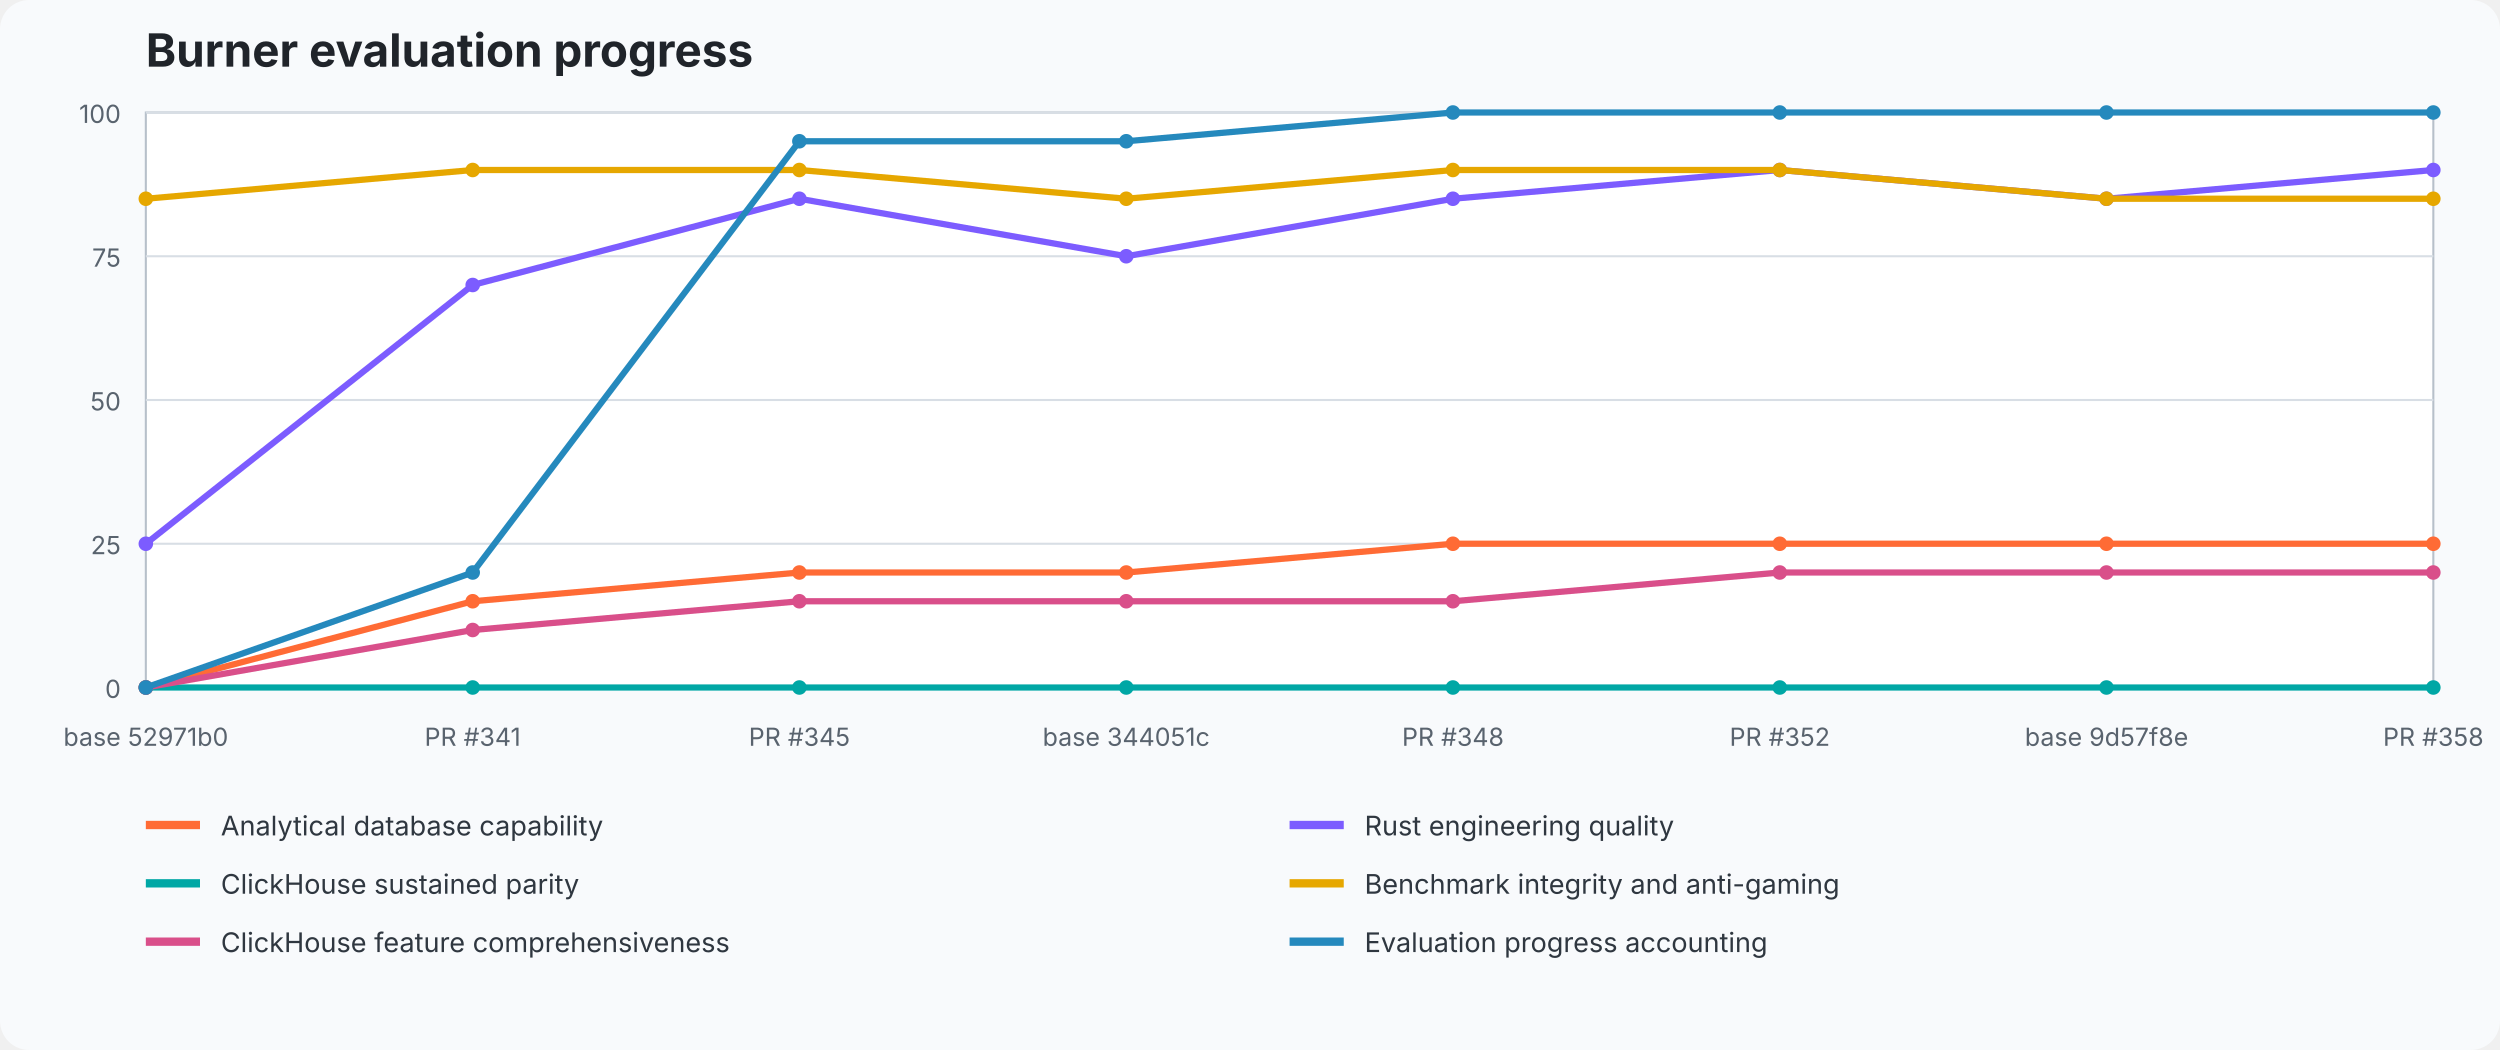
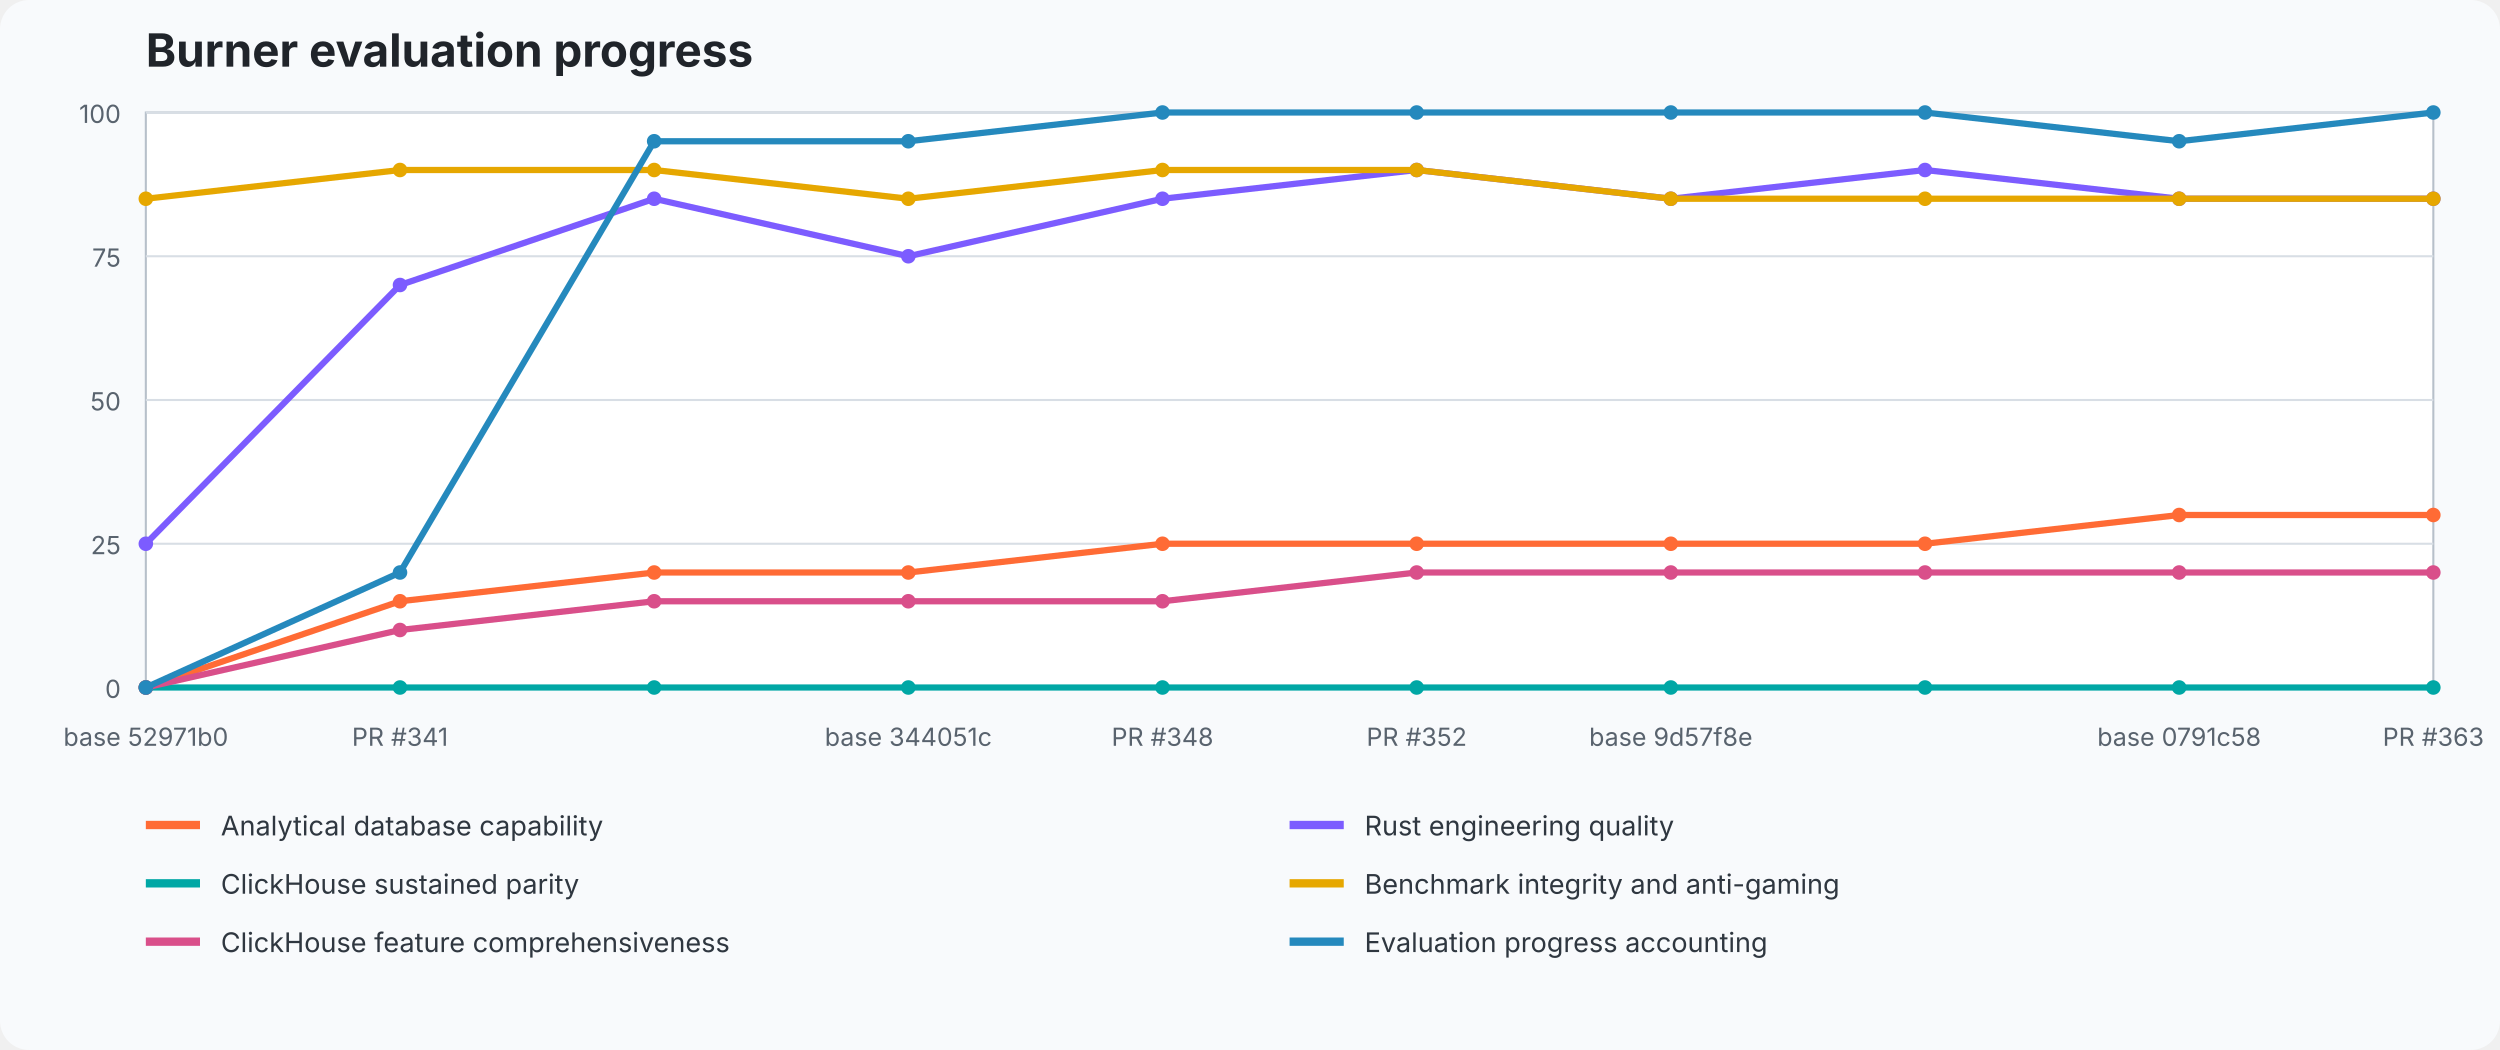
<svg xmlns="http://www.w3.org/2000/svg" width="1200" height="504" viewBox="0 0 1200 504" role="img" aria-labelledby="title desc">
  <style>text{font-family:ui-sans-serif,system-ui,-apple-system,BlinkMacSystemFont,"Segoe UI",sans-serif}.title{font-size:22px;font-weight:700;fill:#20242a}.axis{font-size:12px;fill:#59636e}.legend{font-size:13px;fill:#2f3740}.grid{stroke:#d8dee5;stroke-width:1}.plot{fill:#fff;stroke:#b7c0ca}</style>
  <rect width="100%" height="100%" fill="#f8fafc" rx="14" />
  <text x="70" y="32" class="title">Burner evaluation progress</text>
  <rect x="70" y="54" width="1098" height="276" class="plot" />
  <line x1="70" y1="330" x2="1168" y2="330" class="grid" />
  <text x="58" y="335" text-anchor="end" class="axis">0</text>
  <line x1="70" y1="261" x2="1168" y2="261" class="grid" />
  <text x="58" y="266" text-anchor="end" class="axis">25</text>
  <line x1="70" y1="192" x2="1168" y2="192" class="grid" />
  <text x="58" y="197" text-anchor="end" class="axis">50</text>
  <line x1="70" y1="123" x2="1168" y2="123" class="grid" />
  <text x="58" y="128" text-anchor="end" class="axis">75</text>
  <line x1="70" y1="54" x2="1168" y2="54" class="grid" />
  <text x="58" y="59" text-anchor="end" class="axis">100</text>
-   <polyline points="70.0,330.0 226.9,288.6 383.7,274.8 540.6,274.8 697.4,261.0 854.3,261.0 1011.1,261.0 1168.0,261.0" fill="none" stroke="#ff6b35" stroke-width="3" stroke-linejoin="round" stroke-linecap="round" />
+   <polyline points="70.0,330.0 192.0,288.6 314.0,274.8 436.0,274.8 558.0,261.0 680.0,261.0 802.0,261.0 924.0,261.0 1046.0,247.2 1168.0,247.2" fill="none" stroke="#ff6b35" stroke-width="3" stroke-linejoin="round" stroke-linecap="round" />
  <circle cx="70.0" cy="330.0" r="3.5" fill="#ff6b35" />
-   <circle cx="226.9" cy="288.6" r="3.5" fill="#ff6b35" />
-   <circle cx="383.7" cy="274.8" r="3.5" fill="#ff6b35" />
-   <circle cx="540.6" cy="274.8" r="3.5" fill="#ff6b35" />
-   <circle cx="697.4" cy="261.0" r="3.5" fill="#ff6b35" />
-   <circle cx="854.3" cy="261.0" r="3.5" fill="#ff6b35" />
-   <circle cx="1011.1" cy="261.0" r="3.5" fill="#ff6b35" />
-   <circle cx="1168.0" cy="261.0" r="3.5" fill="#ff6b35" />
-   <polyline points="70.0,261.0 226.9,136.8 383.7,95.4 540.6,123.0 697.4,95.4 854.3,81.6 1011.1,95.4 1168.0,81.6" fill="none" stroke="#7c5cff" stroke-width="3" stroke-linejoin="round" stroke-linecap="round" />
+   <circle cx="192.0" cy="288.6" r="3.5" fill="#ff6b35" />
+   <circle cx="314.0" cy="274.8" r="3.5" fill="#ff6b35" />
+   <circle cx="436.0" cy="274.8" r="3.5" fill="#ff6b35" />
+   <circle cx="558.0" cy="261.0" r="3.5" fill="#ff6b35" />
+   <circle cx="680.0" cy="261.0" r="3.5" fill="#ff6b35" />
+   <circle cx="802.0" cy="261.0" r="3.5" fill="#ff6b35" />
+   <circle cx="924.0" cy="261.0" r="3.5" fill="#ff6b35" />
+   <circle cx="1046.0" cy="247.2" r="3.5" fill="#ff6b35" />
+   <circle cx="1168.0" cy="247.2" r="3.5" fill="#ff6b35" />
+   <polyline points="70.0,261.0 192.0,136.8 314.0,95.4 436.0,123.0 558.0,95.4 680.0,81.6 802.0,95.4 924.0,81.6 1046.0,95.4 1168.0,95.4" fill="none" stroke="#7c5cff" stroke-width="3" stroke-linejoin="round" stroke-linecap="round" />
  <circle cx="70.0" cy="261.0" r="3.5" fill="#7c5cff" />
-   <circle cx="226.9" cy="136.8" r="3.5" fill="#7c5cff" />
-   <circle cx="383.7" cy="95.4" r="3.5" fill="#7c5cff" />
-   <circle cx="540.6" cy="123.0" r="3.5" fill="#7c5cff" />
-   <circle cx="697.4" cy="95.4" r="3.5" fill="#7c5cff" />
-   <circle cx="854.3" cy="81.6" r="3.5" fill="#7c5cff" />
-   <circle cx="1011.1" cy="95.4" r="3.5" fill="#7c5cff" />
-   <circle cx="1168.0" cy="81.6" r="3.5" fill="#7c5cff" />
-   <polyline points="70.0,330.0 226.9,330.0 383.7,330.0 540.6,330.0 697.4,330.0 854.3,330.0 1011.1,330.0 1168.0,330.0" fill="none" stroke="#00a7a5" stroke-width="3" stroke-linejoin="round" stroke-linecap="round" />
+   <circle cx="192.0" cy="136.8" r="3.5" fill="#7c5cff" />
+   <circle cx="314.0" cy="95.4" r="3.5" fill="#7c5cff" />
+   <circle cx="436.0" cy="123.0" r="3.5" fill="#7c5cff" />
+   <circle cx="558.0" cy="95.4" r="3.5" fill="#7c5cff" />
+   <circle cx="680.0" cy="81.6" r="3.5" fill="#7c5cff" />
+   <circle cx="802.0" cy="95.4" r="3.5" fill="#7c5cff" />
+   <circle cx="924.0" cy="81.6" r="3.5" fill="#7c5cff" />
+   <circle cx="1046.0" cy="95.4" r="3.5" fill="#7c5cff" />
+   <circle cx="1168.0" cy="95.4" r="3.5" fill="#7c5cff" />
+   <polyline points="70.0,330.0 192.0,330.0 314.0,330.0 436.0,330.0 558.0,330.0 680.0,330.0 802.0,330.0 924.0,330.0 1046.0,330.0 1168.0,330.0" fill="none" stroke="#00a7a5" stroke-width="3" stroke-linejoin="round" stroke-linecap="round" />
  <circle cx="70.0" cy="330.0" r="3.5" fill="#00a7a5" />
-   <circle cx="226.9" cy="330.0" r="3.5" fill="#00a7a5" />
-   <circle cx="383.7" cy="330.0" r="3.5" fill="#00a7a5" />
-   <circle cx="540.6" cy="330.0" r="3.5" fill="#00a7a5" />
-   <circle cx="697.4" cy="330.0" r="3.5" fill="#00a7a5" />
-   <circle cx="854.3" cy="330.0" r="3.5" fill="#00a7a5" />
-   <circle cx="1011.1" cy="330.0" r="3.5" fill="#00a7a5" />
+   <circle cx="192.0" cy="330.0" r="3.5" fill="#00a7a5" />
+   <circle cx="314.0" cy="330.0" r="3.5" fill="#00a7a5" />
+   <circle cx="436.0" cy="330.0" r="3.5" fill="#00a7a5" />
+   <circle cx="558.0" cy="330.0" r="3.5" fill="#00a7a5" />
+   <circle cx="680.0" cy="330.0" r="3.5" fill="#00a7a5" />
+   <circle cx="802.0" cy="330.0" r="3.5" fill="#00a7a5" />
+   <circle cx="924.0" cy="330.0" r="3.5" fill="#00a7a5" />
+   <circle cx="1046.0" cy="330.0" r="3.5" fill="#00a7a5" />
  <circle cx="1168.0" cy="330.0" r="3.5" fill="#00a7a5" />
-   <polyline points="70.0,95.4 226.9,81.6 383.7,81.6 540.6,95.4 697.4,81.6 854.3,81.6 1011.1,95.4 1168.0,95.4" fill="none" stroke="#e6a700" stroke-width="3" stroke-linejoin="round" stroke-linecap="round" />
+   <polyline points="70.0,95.4 192.0,81.6 314.0,81.6 436.0,95.4 558.0,81.6 680.0,81.6 802.0,95.4 924.0,95.4 1046.0,95.4 1168.0,95.4" fill="none" stroke="#e6a700" stroke-width="3" stroke-linejoin="round" stroke-linecap="round" />
  <circle cx="70.0" cy="95.4" r="3.5" fill="#e6a700" />
-   <circle cx="226.9" cy="81.6" r="3.5" fill="#e6a700" />
-   <circle cx="383.7" cy="81.6" r="3.5" fill="#e6a700" />
-   <circle cx="540.6" cy="95.4" r="3.5" fill="#e6a700" />
-   <circle cx="697.4" cy="81.6" r="3.5" fill="#e6a700" />
-   <circle cx="854.3" cy="81.6" r="3.5" fill="#e6a700" />
-   <circle cx="1011.1" cy="95.4" r="3.5" fill="#e6a700" />
+   <circle cx="192.0" cy="81.6" r="3.5" fill="#e6a700" />
+   <circle cx="314.0" cy="81.6" r="3.5" fill="#e6a700" />
+   <circle cx="436.0" cy="95.4" r="3.5" fill="#e6a700" />
+   <circle cx="558.0" cy="81.6" r="3.5" fill="#e6a700" />
+   <circle cx="680.0" cy="81.6" r="3.5" fill="#e6a700" />
+   <circle cx="802.0" cy="95.4" r="3.5" fill="#e6a700" />
+   <circle cx="924.0" cy="95.4" r="3.5" fill="#e6a700" />
+   <circle cx="1046.0" cy="95.4" r="3.5" fill="#e6a700" />
  <circle cx="1168.0" cy="95.4" r="3.5" fill="#e6a700" />
-   <polyline points="70.0,330.0 226.9,302.4 383.7,288.6 540.6,288.6 697.4,288.6 854.3,274.8 1011.1,274.8 1168.0,274.8" fill="none" stroke="#d94f8a" stroke-width="3" stroke-linejoin="round" stroke-linecap="round" />
+   <polyline points="70.0,330.0 192.0,302.4 314.0,288.6 436.0,288.6 558.0,288.6 680.0,274.8 802.0,274.8 924.0,274.8 1046.0,274.8 1168.0,274.8" fill="none" stroke="#d94f8a" stroke-width="3" stroke-linejoin="round" stroke-linecap="round" />
  <circle cx="70.0" cy="330.0" r="3.5" fill="#d94f8a" />
-   <circle cx="226.9" cy="302.4" r="3.5" fill="#d94f8a" />
-   <circle cx="383.7" cy="288.6" r="3.5" fill="#d94f8a" />
-   <circle cx="540.6" cy="288.6" r="3.5" fill="#d94f8a" />
-   <circle cx="697.4" cy="288.6" r="3.5" fill="#d94f8a" />
-   <circle cx="854.3" cy="274.8" r="3.5" fill="#d94f8a" />
-   <circle cx="1011.1" cy="274.8" r="3.5" fill="#d94f8a" />
+   <circle cx="192.0" cy="302.4" r="3.5" fill="#d94f8a" />
+   <circle cx="314.0" cy="288.6" r="3.5" fill="#d94f8a" />
+   <circle cx="436.0" cy="288.6" r="3.5" fill="#d94f8a" />
+   <circle cx="558.0" cy="288.6" r="3.5" fill="#d94f8a" />
+   <circle cx="680.0" cy="274.8" r="3.5" fill="#d94f8a" />
+   <circle cx="802.0" cy="274.8" r="3.5" fill="#d94f8a" />
+   <circle cx="924.0" cy="274.8" r="3.5" fill="#d94f8a" />
+   <circle cx="1046.0" cy="274.8" r="3.5" fill="#d94f8a" />
  <circle cx="1168.0" cy="274.8" r="3.5" fill="#d94f8a" />
-   <polyline points="70.0,330.0 226.9,274.8 383.7,67.8 540.6,67.8 697.4,54.0 854.3,54.0 1011.1,54.0 1168.0,54.0" fill="none" stroke="#2589bd" stroke-width="3" stroke-linejoin="round" stroke-linecap="round" />
+   <polyline points="70.0,330.0 192.0,274.8 314.0,67.8 436.0,67.8 558.0,54.0 680.0,54.0 802.0,54.0 924.0,54.0 1046.0,67.8 1168.0,54.0" fill="none" stroke="#2589bd" stroke-width="3" stroke-linejoin="round" stroke-linecap="round" />
  <circle cx="70.0" cy="330.0" r="3.5" fill="#2589bd" />
-   <circle cx="226.9" cy="274.8" r="3.5" fill="#2589bd" />
-   <circle cx="383.7" cy="67.8" r="3.5" fill="#2589bd" />
-   <circle cx="540.6" cy="67.8" r="3.5" fill="#2589bd" />
-   <circle cx="697.4" cy="54.0" r="3.5" fill="#2589bd" />
-   <circle cx="854.3" cy="54.0" r="3.5" fill="#2589bd" />
-   <circle cx="1011.1" cy="54.0" r="3.5" fill="#2589bd" />
+   <circle cx="192.0" cy="274.8" r="3.5" fill="#2589bd" />
+   <circle cx="314.0" cy="67.8" r="3.5" fill="#2589bd" />
+   <circle cx="436.0" cy="67.8" r="3.5" fill="#2589bd" />
+   <circle cx="558.0" cy="54.0" r="3.5" fill="#2589bd" />
+   <circle cx="680.0" cy="54.0" r="3.5" fill="#2589bd" />
+   <circle cx="802.0" cy="54.0" r="3.5" fill="#2589bd" />
+   <circle cx="924.0" cy="54.0" r="3.5" fill="#2589bd" />
+   <circle cx="1046.0" cy="67.8" r="3.5" fill="#2589bd" />
  <circle cx="1168.0" cy="54.0" r="3.5" fill="#2589bd" />
  <text x="70" y="358" text-anchor="middle" class="axis">base 52971b0</text>
-   <text x="226.857" y="358" text-anchor="middle" class="axis">PR #341</text>
-   <text x="383.714" y="358" text-anchor="middle" class="axis">PR #345</text>
-   <text x="540.571" y="358" text-anchor="middle" class="axis">base 344051c</text>
-   <text x="697.429" y="358" text-anchor="middle" class="axis">PR #348</text>
-   <text x="854.286" y="358" text-anchor="middle" class="axis">PR #352</text>
-   <text x="1011.143" y="358" text-anchor="middle" class="axis">base 9d57f8e</text>
-   <text x="1168" y="358" text-anchor="middle" class="axis">PR #358</text>
+   <text x="192" y="358" text-anchor="middle" class="axis">PR #341</text>
+   <text x="436" y="358" text-anchor="middle" class="axis">base 344051c</text>
+   <text x="558" y="358" text-anchor="middle" class="axis">PR #348</text>
+   <text x="680" y="358" text-anchor="middle" class="axis">PR #352</text>
+   <text x="802" y="358" text-anchor="middle" class="axis">base 9d57f8e</text>
+   <text x="1046" y="358" text-anchor="middle" class="axis">base 0791c58</text>
+   <text x="1168" y="358" text-anchor="middle" class="axis">PR #363</text>
  <line x1="70" y1="396" x2="96" y2="396" stroke="#ff6b35" stroke-width="4" />
  <text x="106" y="401" class="legend">Analytical database capability</text>
  <line x1="619" y1="396" x2="645" y2="396" stroke="#7c5cff" stroke-width="4" />
  <text x="655" y="401" class="legend">Rust engineering quality</text>
  <line x1="70" y1="424" x2="96" y2="424" stroke="#00a7a5" stroke-width="4" />
  <text x="106" y="429" class="legend">ClickHouse sustained parity</text>
  <line x1="619" y1="424" x2="645" y2="424" stroke="#e6a700" stroke-width="4" />
  <text x="655" y="429" class="legend">Benchmark integrity and anti-gaming</text>
  <line x1="70" y1="452" x2="96" y2="452" stroke="#d94f8a" stroke-width="4" />
  <text x="106" y="457" class="legend">ClickHouse feature comprehensiveness</text>
  <line x1="619" y1="452" x2="645" y2="452" stroke="#2589bd" stroke-width="4" />
  <text x="655" y="457" class="legend">Evaluation progress accounting</text>
</svg>
